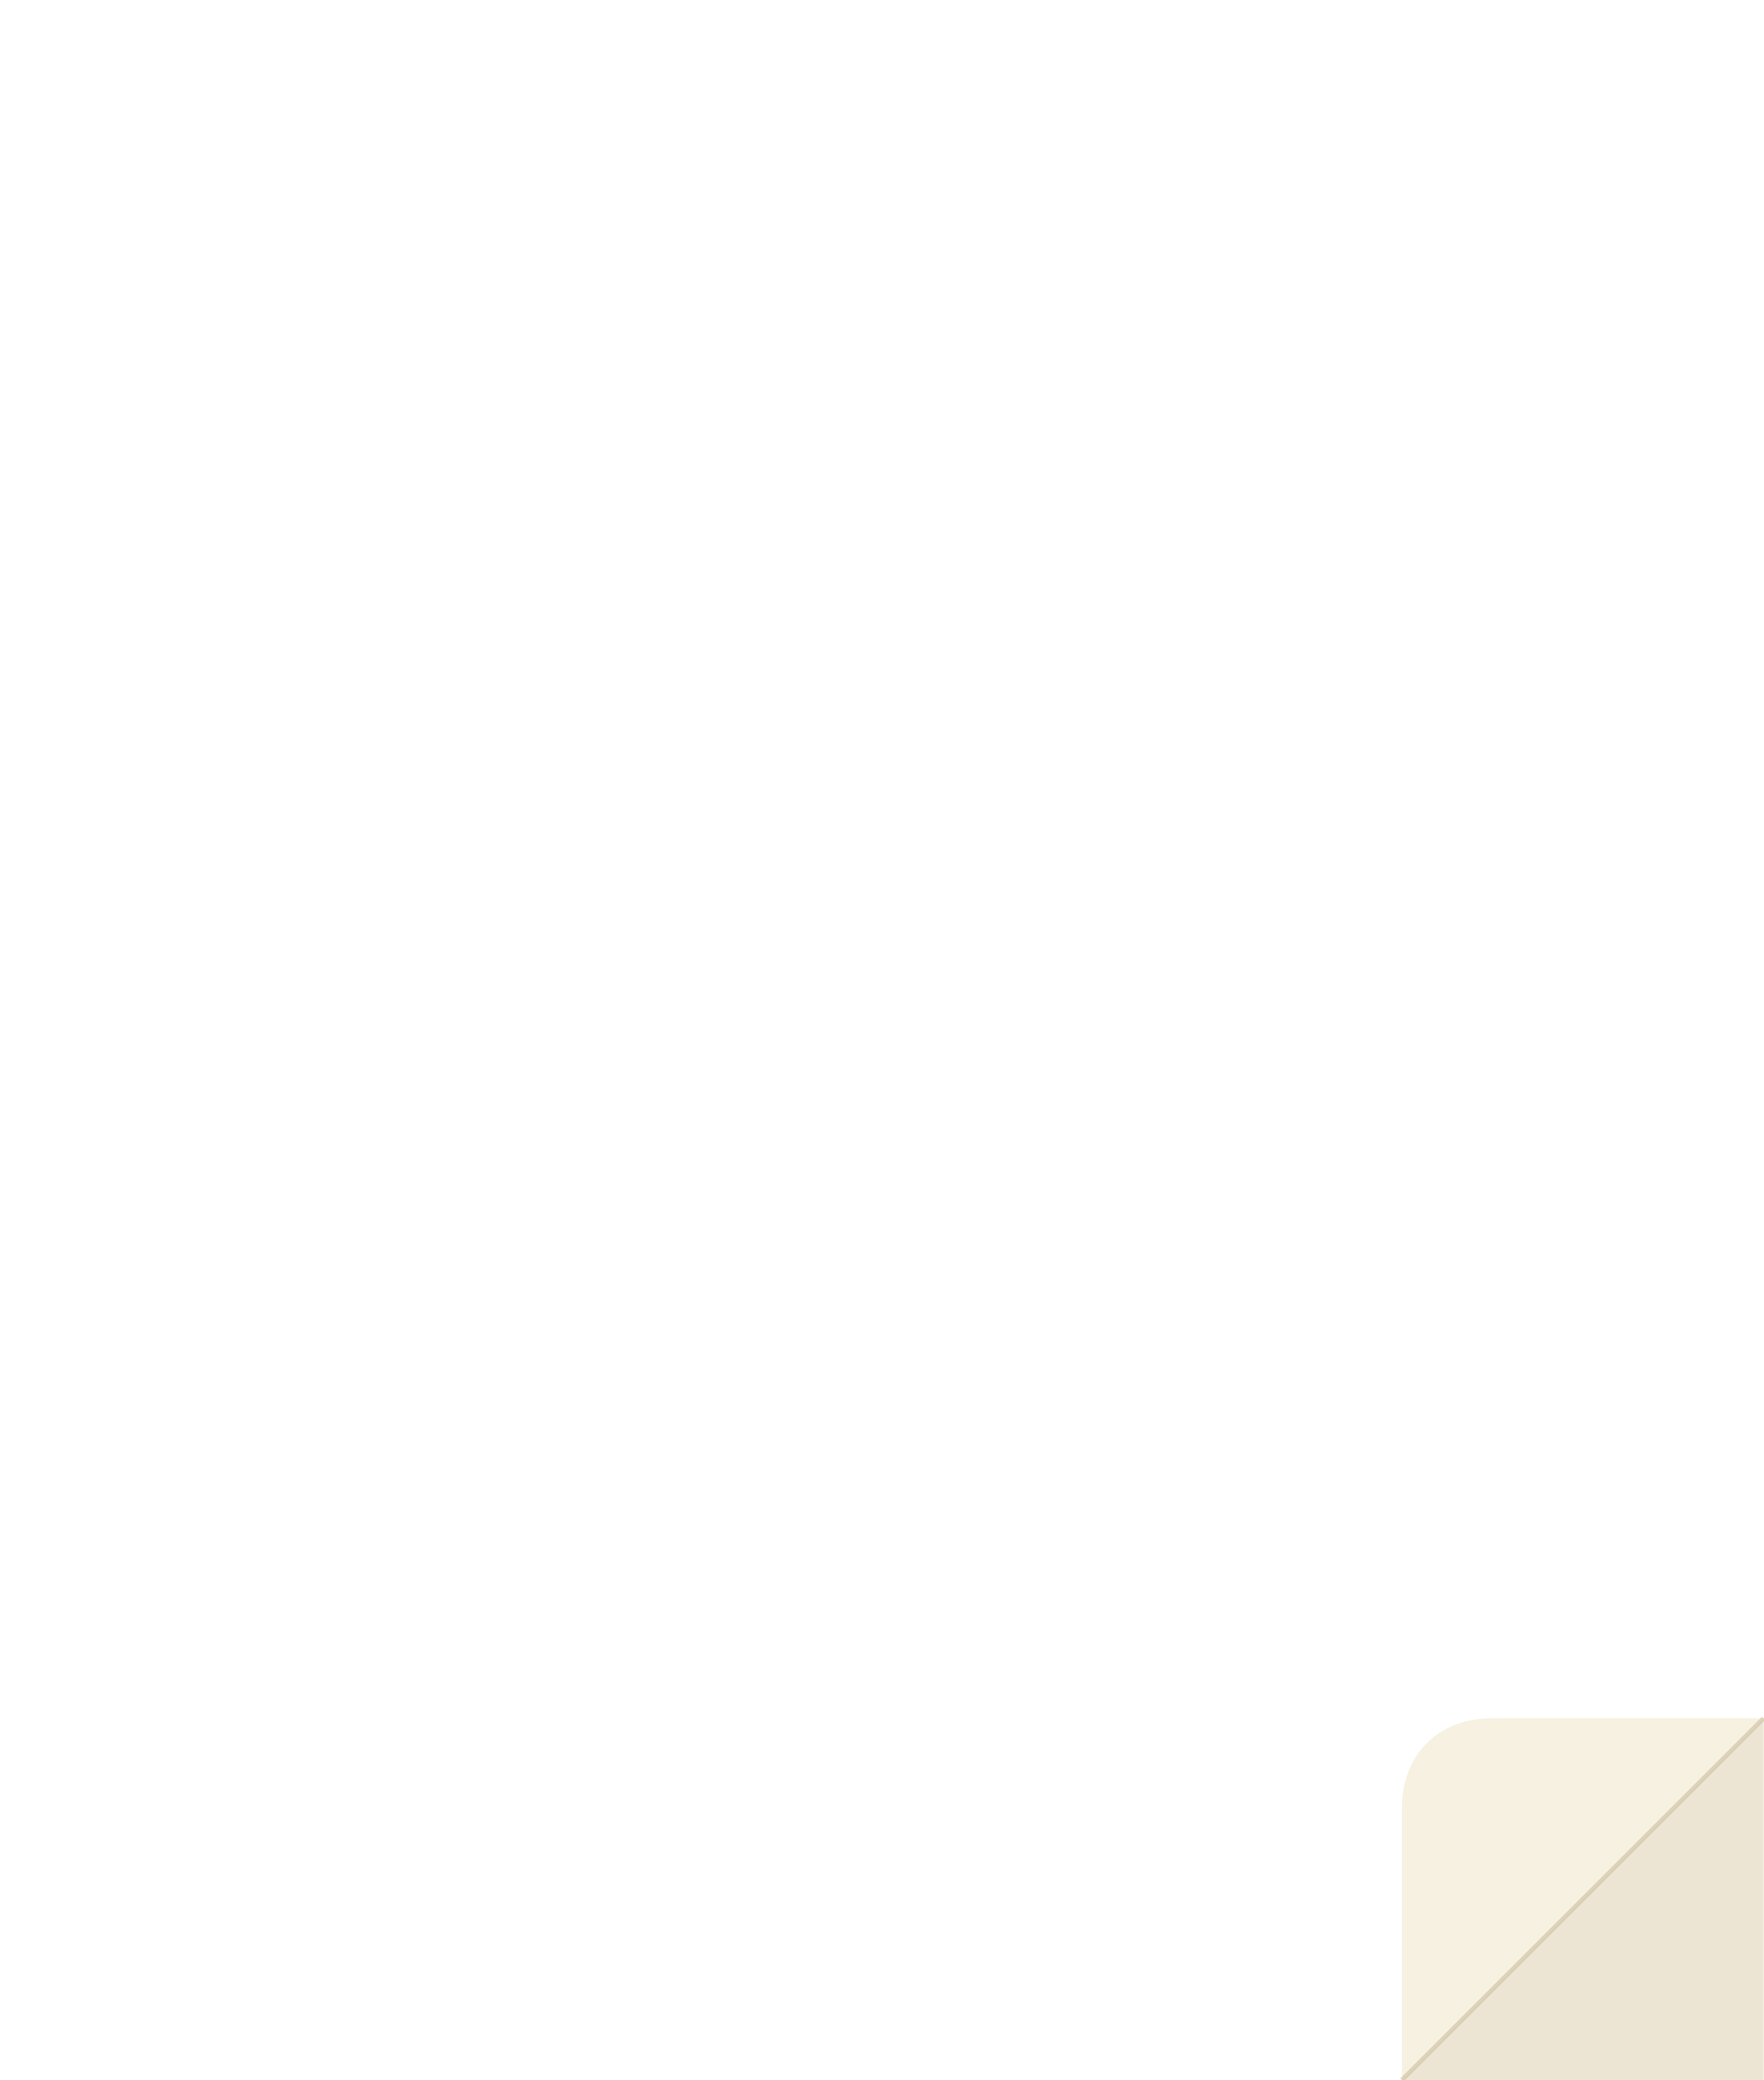
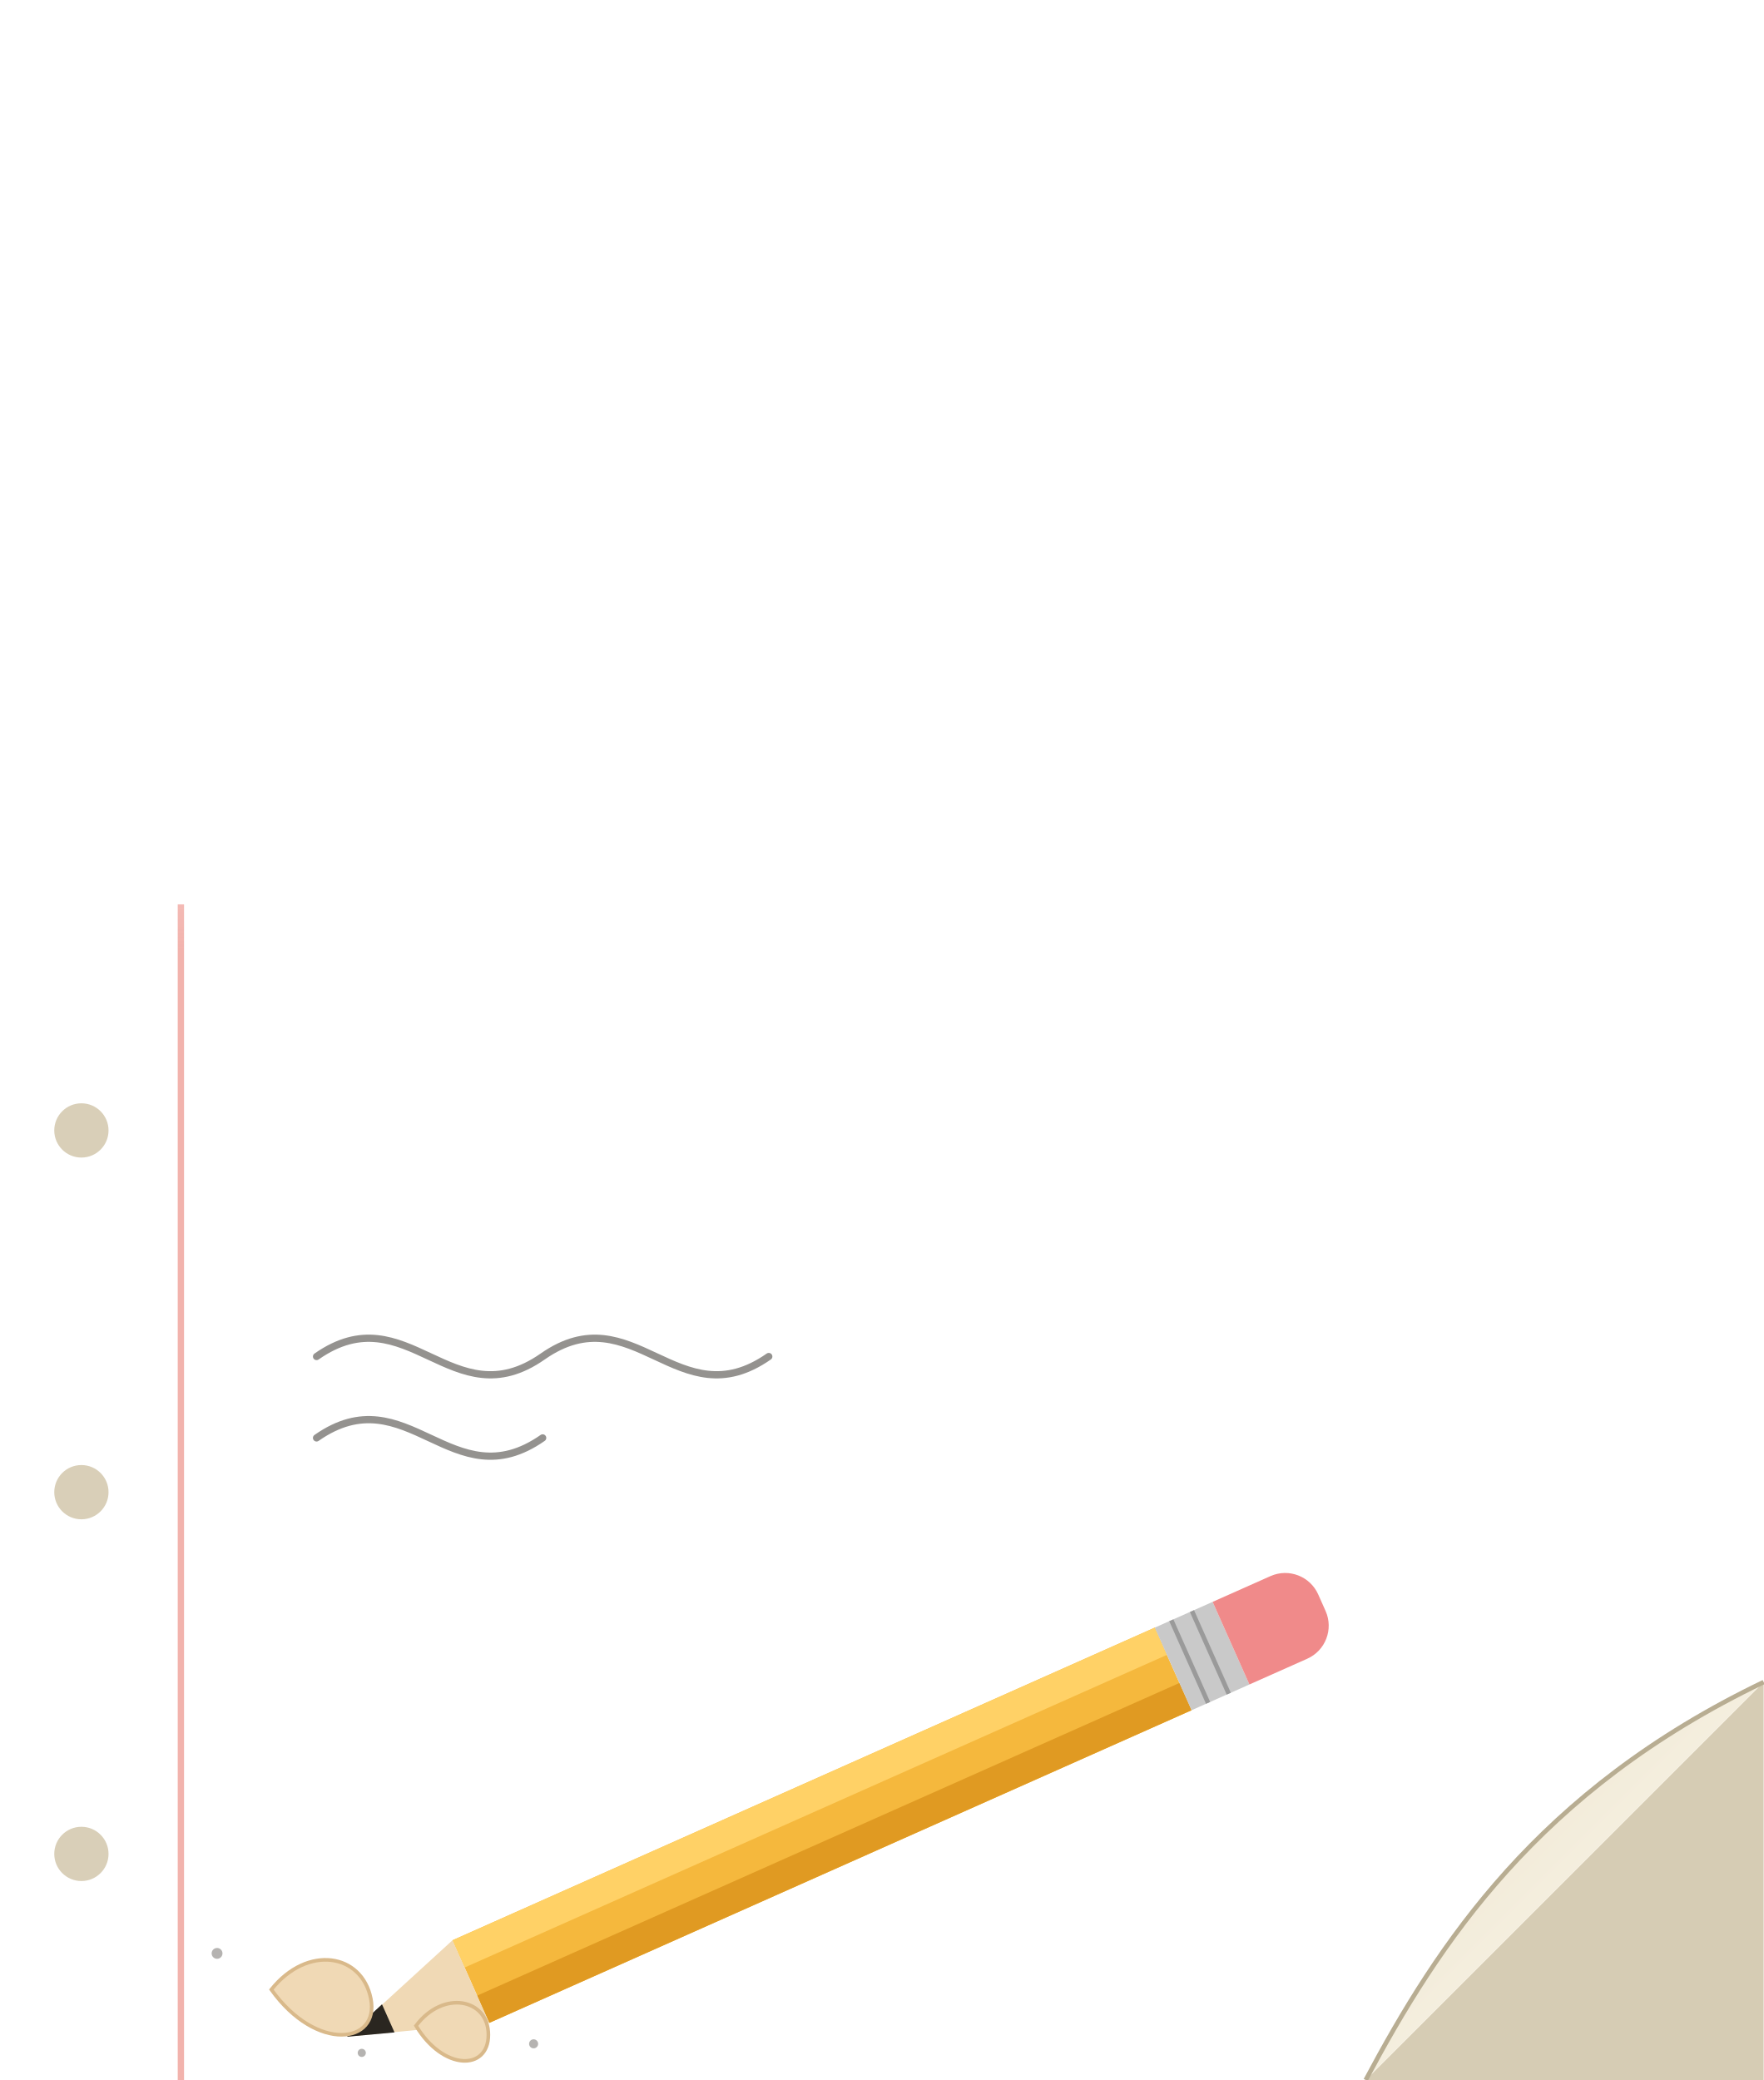
<svg xmlns="http://www.w3.org/2000/svg" viewBox="0 0 390 460">
-   <path d="M310 460l80-80v80z" fill="#e8dfc8" opacity=".8" />
-   <path d="M310 460l80-80h-60c-12 0-20 8-20 20z" fill="#f7f1e2" />
-   <path d="M310 460l80-80" stroke="#cbbf9f" stroke-width="1" opacity=".6" />
+   <defs>
+     <linearGradient id="desv" x1="0" y1="100" x2="0" y2="210" gradientUnits="userSpaceOnUse">
+       <stop offset="0" stop-color="#000" />
+       <stop offset="1" stop-color="#fff" />
+     </linearGradient>
+     <mask id="desvanecer" maskUnits="userSpaceOnUse" x="-20" y="0" width="430" height="480">
+       <rect x="-20" y="0" width="430" height="480" fill="url(#desv)" />
+     </mask>
+   </defs>
+   <g mask="url(#desvanecer)">
+     <defs>
+       <linearGradient id="g1" x1="300" y1="370" x2="390" y2="460" gradientUnits="userSpaceOnUse">
+         <stop offset="0" stop-color="#e9dfc6" />
+         <stop offset="1" stop-color="#fffdf5" />
+       </linearGradient>
+     </defs>
+     <path d="M40 200V460" stroke="#e8756a" stroke-width="1.4" opacity=".55" />
+     <g fill="#d9cfb8">
+       <circle cx="18" cy="250" r="6" />
+       <circle cx="18" cy="330" r="6" />
+       <circle cx="18" cy="410" r="6" />
+     </g>
+     <path d="M390 372L302 460H390Z" fill="#d6ccb4" />
+     <path d="M390 372L302 460C318 430 340 396 390 372Z" fill="url(#g1)" />
+     <path d="M390 372C340 396 318 430 302 460" fill="none" stroke="#b8ad92" stroke-width="1" />
+     <g transform="rotate(-24 190 400)">
+       <rect x="96" y="390" width="170" height="20" fill="#f5b83d" />
+       <rect x="96" y="390" width="170" height="6.6" fill="#ffd166" />
+       <rect x="96" y="403.4" width="170" height="6.6" fill="#e09a22" />
+       <path d="M96 390l-30 10 30 10z" fill="#f0d9b5" />
+       <path d="M76 396.6l-10 3.4 10 3.4z" fill="#2a2620" />
+       <rect x="266" y="390" width="14" height="20" fill="#c9c9c9" />
+       <path d="M270 390v20M275 390v20" stroke="#9a9a9a" stroke-width="1" />
+       <path d="M280 390h14a8 8 0 0 1 8 8v4a8 8 0 0 1-8 8h-14z" fill="#f08a8a" />
+     </g>
+     <g fill="none" stroke="#2a2620" stroke-width="1.6" stroke-linecap="round" opacity=".5">
+       <path d="M70 300c20-14 30 14 50 0s30 14 50 0" />
+       <path d="M70 318c20-14 30 14 50 0" />
+     </g>
+     <g fill="#f0d9b5" stroke="#d9b98a" stroke-width=".8">
+       <path d="M60 440c8-10 20-8 22 2s-12 12-22-2z" />
+       <path d="M92 448c6-8 16-6 16 2s-10 8-16-2z" />
+     </g>
+     <g fill="#2a2620" opacity=".35">
+       <circle cx="48" cy="432" r="1.2" />
+       <circle cx="118" cy="452" r="1" />
+       <circle cx="80" cy="454" r=".9" />
+     </g>
+   </g>
</svg>
